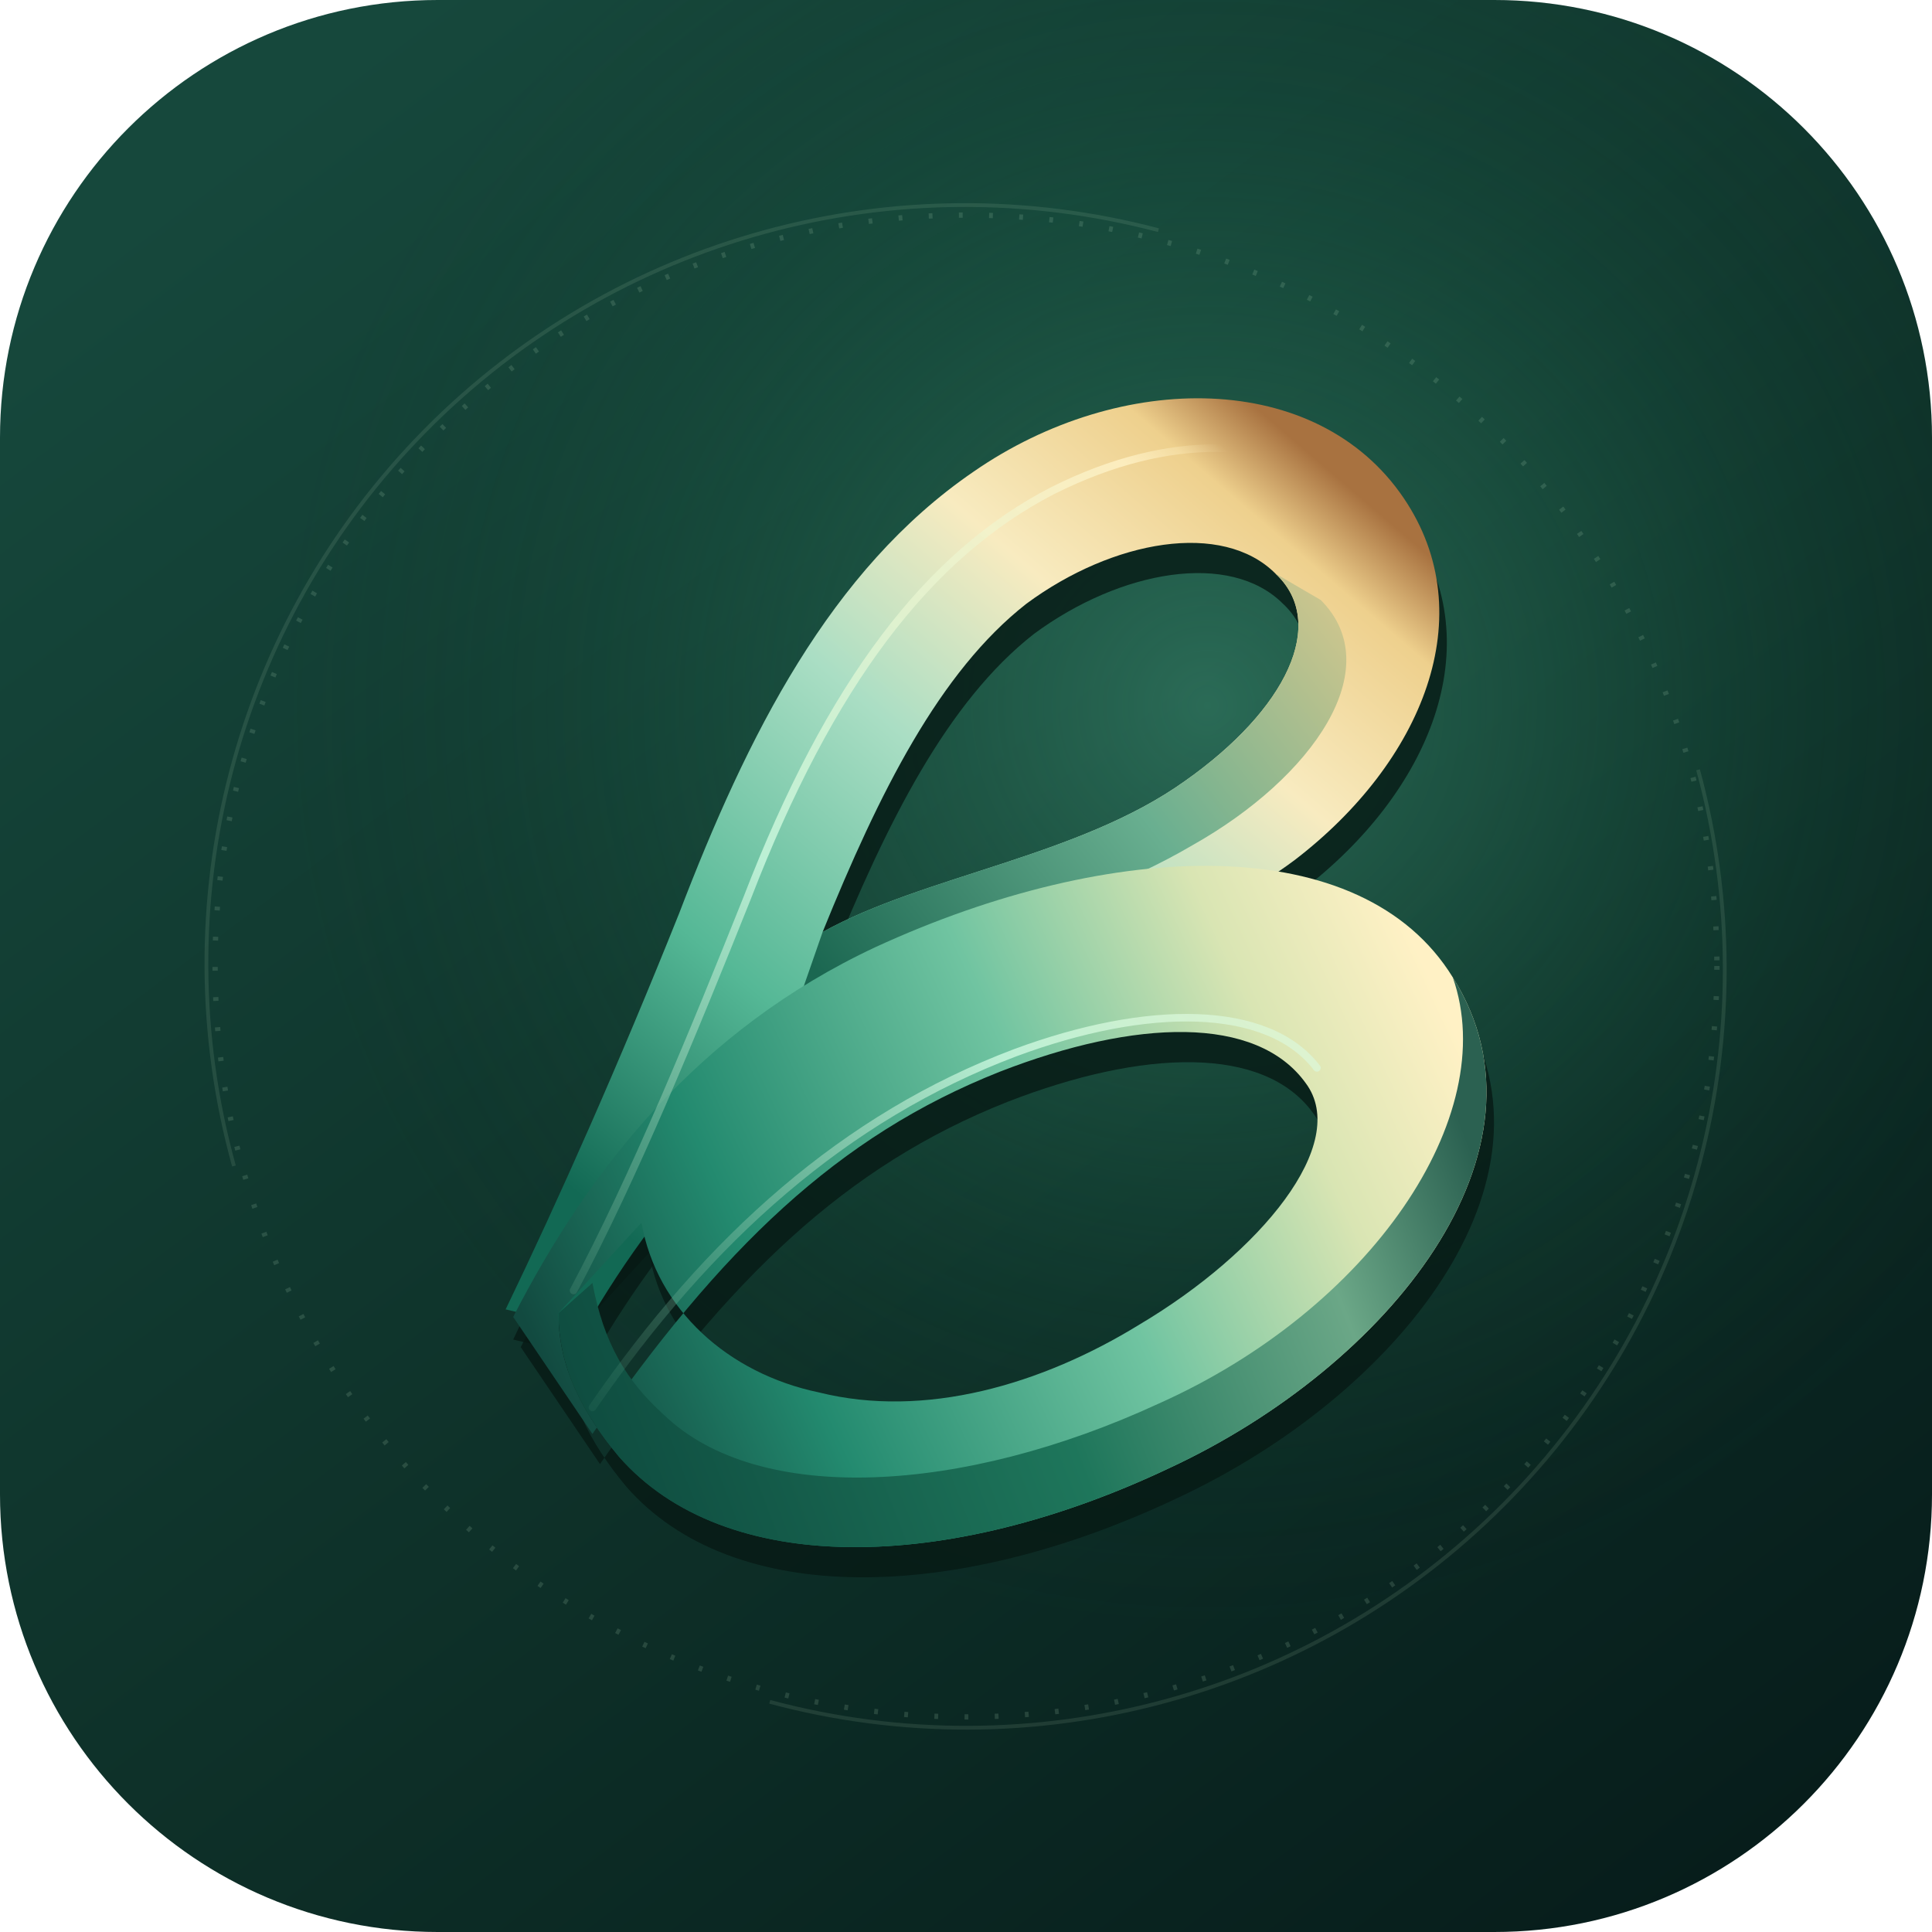
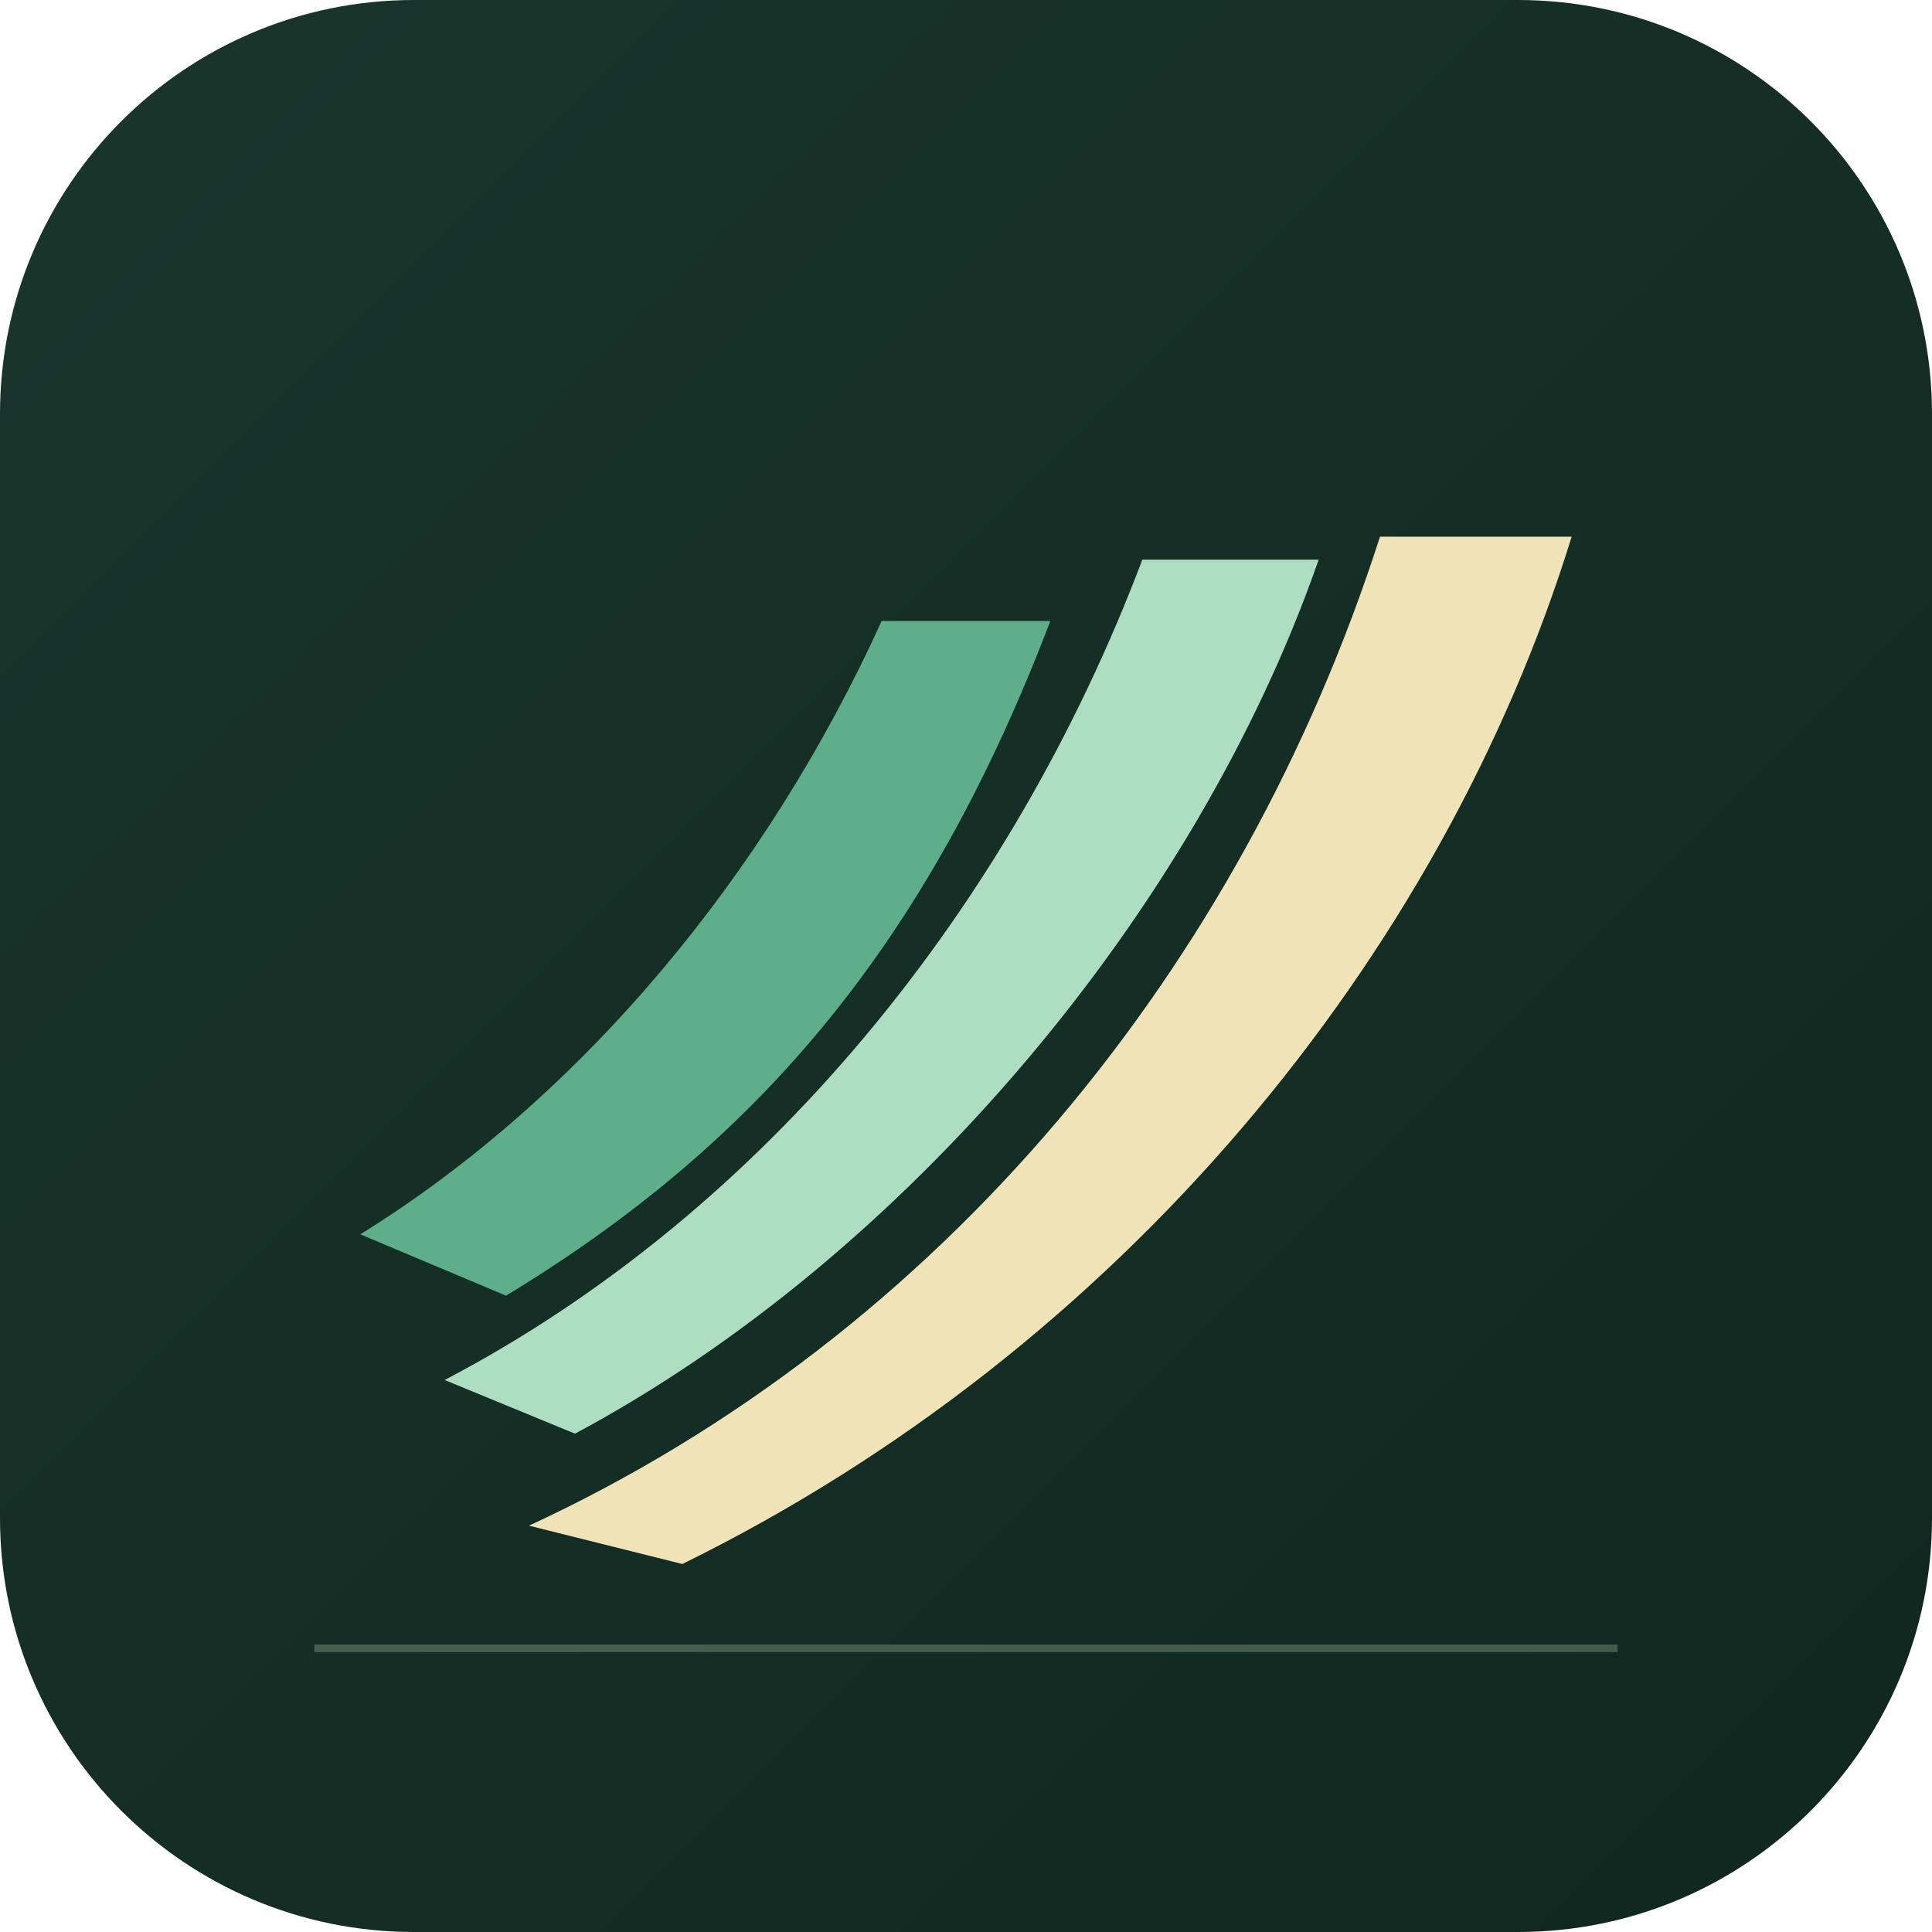
- <svg xmlns="http://www.w3.org/2000/svg" width="512" height="512" viewBox="0 0 512 512" role="img" aria-label="Better">
+ <svg xmlns="http://www.w3.org/2000/svg" width="512" height="512" viewBox="0 0 252 252" role="img" aria-label="Better">
  <defs>
-     <clipPath id="tile">
-       <rect width="512" height="512" rx="116" />
-     </clipPath>
-     <linearGradient id="ground" x1="80" y1="23" x2="445" y2="506" gradientUnits="userSpaceOnUse">
-       <stop stop-color="#16483C" />
-       <stop offset=".55" stop-color="#0E3129" />
-       <stop offset="1" stop-color="#071D1B" />
+     <linearGradient id="jade" x1="0" y1="0" x2="1" y2="1">
+       <stop stop-color="#19352C" />
+       <stop offset="1" stop-color="#10271F" />
    </linearGradient>
-     <radialGradient id="bloom" cx="320" cy="187" r="247" gradientUnits="userSpaceOnUse">
-       <stop stop-color="#3C8D71" stop-opacity=".61" />
-       <stop offset=".6" stop-color="#267557" stop-opacity=".17" />
-       <stop offset="1" stop-color="#153926" stop-opacity="0" />
-     </radialGradient>
-     <linearGradient id="foil" x1="148" y1="312" x2="327" y2="103" gradientUnits="userSpaceOnUse">
-       <stop stop-color="#126954" />
-       <stop offset=".26" stop-color="#55B896" />
-       <stop offset=".54" stop-color="#AADEC4" />
-       <stop offset=".74" stop-color="#F8EBC0" />
-       <stop offset=".92" stop-color="#EED08D" />
-       <stop offset="1" stop-color="#A87240" />
-     </linearGradient>
-     <linearGradient id="lower" x1="147" y1="367" x2="379" y2="259" gradientUnits="userSpaceOnUse">
-       <stop stop-color="#124A40" />
-       <stop offset=".24" stop-color="#238A6F" />
-       <stop offset=".57" stop-color="#70C4A1" />
-       <stop offset=".82" stop-color="#D9E5B3" />
-       <stop offset="1" stop-color="#FFF1C5" />
-     </linearGradient>
-     <linearGradient id="edge" x1="145" y1="388" x2="386" y2="295" gradientUnits="userSpaceOnUse">
-       <stop stop-color="#0D483D" />
-       <stop offset=".51" stop-color="#1E765B" />
-       <stop offset=".82" stop-color="#6BA787" />
-       <stop offset="1" stop-color="#2B6151" />
-     </linearGradient>
-     <linearGradient id="return" x1="216" y1="257" x2="370" y2="137" gradientUnits="userSpaceOnUse">
-       <stop stop-color="#1B6751" />
-       <stop offset=".48" stop-color="#69AF90" />
-       <stop offset="1" stop-color="#F2CE8D" />
-     </linearGradient>
-     <linearGradient id="glint" x1="142" y1="389" x2="347" y2="137" gradientUnits="userSpaceOnUse">
-       <stop stop-color="#468F73" stop-opacity="0" />
-       <stop offset=".5" stop-color="#C8F7DD" stop-opacity=".85" />
-       <stop offset=".94" stop-color="#FFF2C6" stop-opacity=".8" />
-       <stop offset="1" stop-color="#FFF2C6" stop-opacity="0" />
-     </linearGradient>
-     <path id="upper-loop" fill-rule="evenodd" d="M134 347c14-29 30-65 46-105 18-47 40-91 78-117 39-27 91-27 114 7 21 31 5 70-29 96-43 32-108 35-152 76-13 13-25 29-36 48z M218 247c27-15 68-20 96-40 27-19 38-42 24-55-14-14-43-9-66 8-23 18-39 50-54 87z" />
-     <path id="lower-loop" fill-rule="evenodd" d="M136 349c20-39 49-76 96-98 63-29 129-31 153 8 29 46-17 103-75 130-59 28-118 29-146-3-10-12-16-24-16-38l22-24c4 23 23 40 47 45 28 7 59-2 85-18 32-19 56-48 44-64-13-18-45-17-81-3-43 17-74 47-108 96z" />
  </defs>
-   <g clip-path="url(#tile)">
-     <rect width="512" height="512" fill="url(#ground)" />
-     <rect width="512" height="512" fill="url(#bloom)" />
-     <g fill="none" stroke="#B7DABC" stroke-opacity=".16">
-       <circle cx="256" cy="256" r="199" stroke-dasharray="1 7" stroke-width="1.4" />
-       <path d="M62 309A201 201 0 0 1 307 61M450 204a201 201 0 0 1-246 247" stroke-opacity=".12" />
-     </g>
-     <use href="#upper-loop" fill="#061914" transform="translate(2 8)" opacity=".8" />
-     <use href="#lower-loop" fill="#061914" transform="translate(2 8)" opacity=".8" />
-     <use href="#upper-loop" fill="url(#foil)" />
-     <path d="M218 247c27-15 68-20 96-40 27-19 38-42 24-55l12 7c18 18-2 47-34 65-34 20-74 25-106 46z" fill="url(#return)" />
-     <use href="#lower-loop" fill="url(#lower)" />
-     <path d="M385 259c29 46-17 103-75 130-59 28-118 29-146-3-10-12-16-24-16-38l9-8c3 16 9 26 19 35 25 24 79 21 131-3 56-25 91-76 78-113z" fill="url(#edge)" />
-     <path d="M157 373c31-45 67-77 112-94 35-13 67-13 80 4M152 342c16-30 32-69 46-104 22-57 48-91 81-108 32-16 58-13 76-3" fill="none" stroke="url(#glint)" stroke-width="2" stroke-linecap="round" />
-   </g>
+   <rect width="252" height="252" rx="54" fill="url(#jade)" />
+   <path d="M47 161c29-18 53-47 68-80h22c-16 42-38 68-71 88z" fill="#5DAE89" />
+   <path d="M58 180c42-22 74-62 91-107h23c-16 46-54 91-97 114z" fill="#AEDEC2" />
+   <path d="M69 199c54-25 93-73 111-129h25c-17 55-59 106-116 134z" fill="#F0E3B8" />
+   <path d="M41 215h170" fill="none" stroke="#B9CCAC" stroke-opacity=".3" />
</svg>
